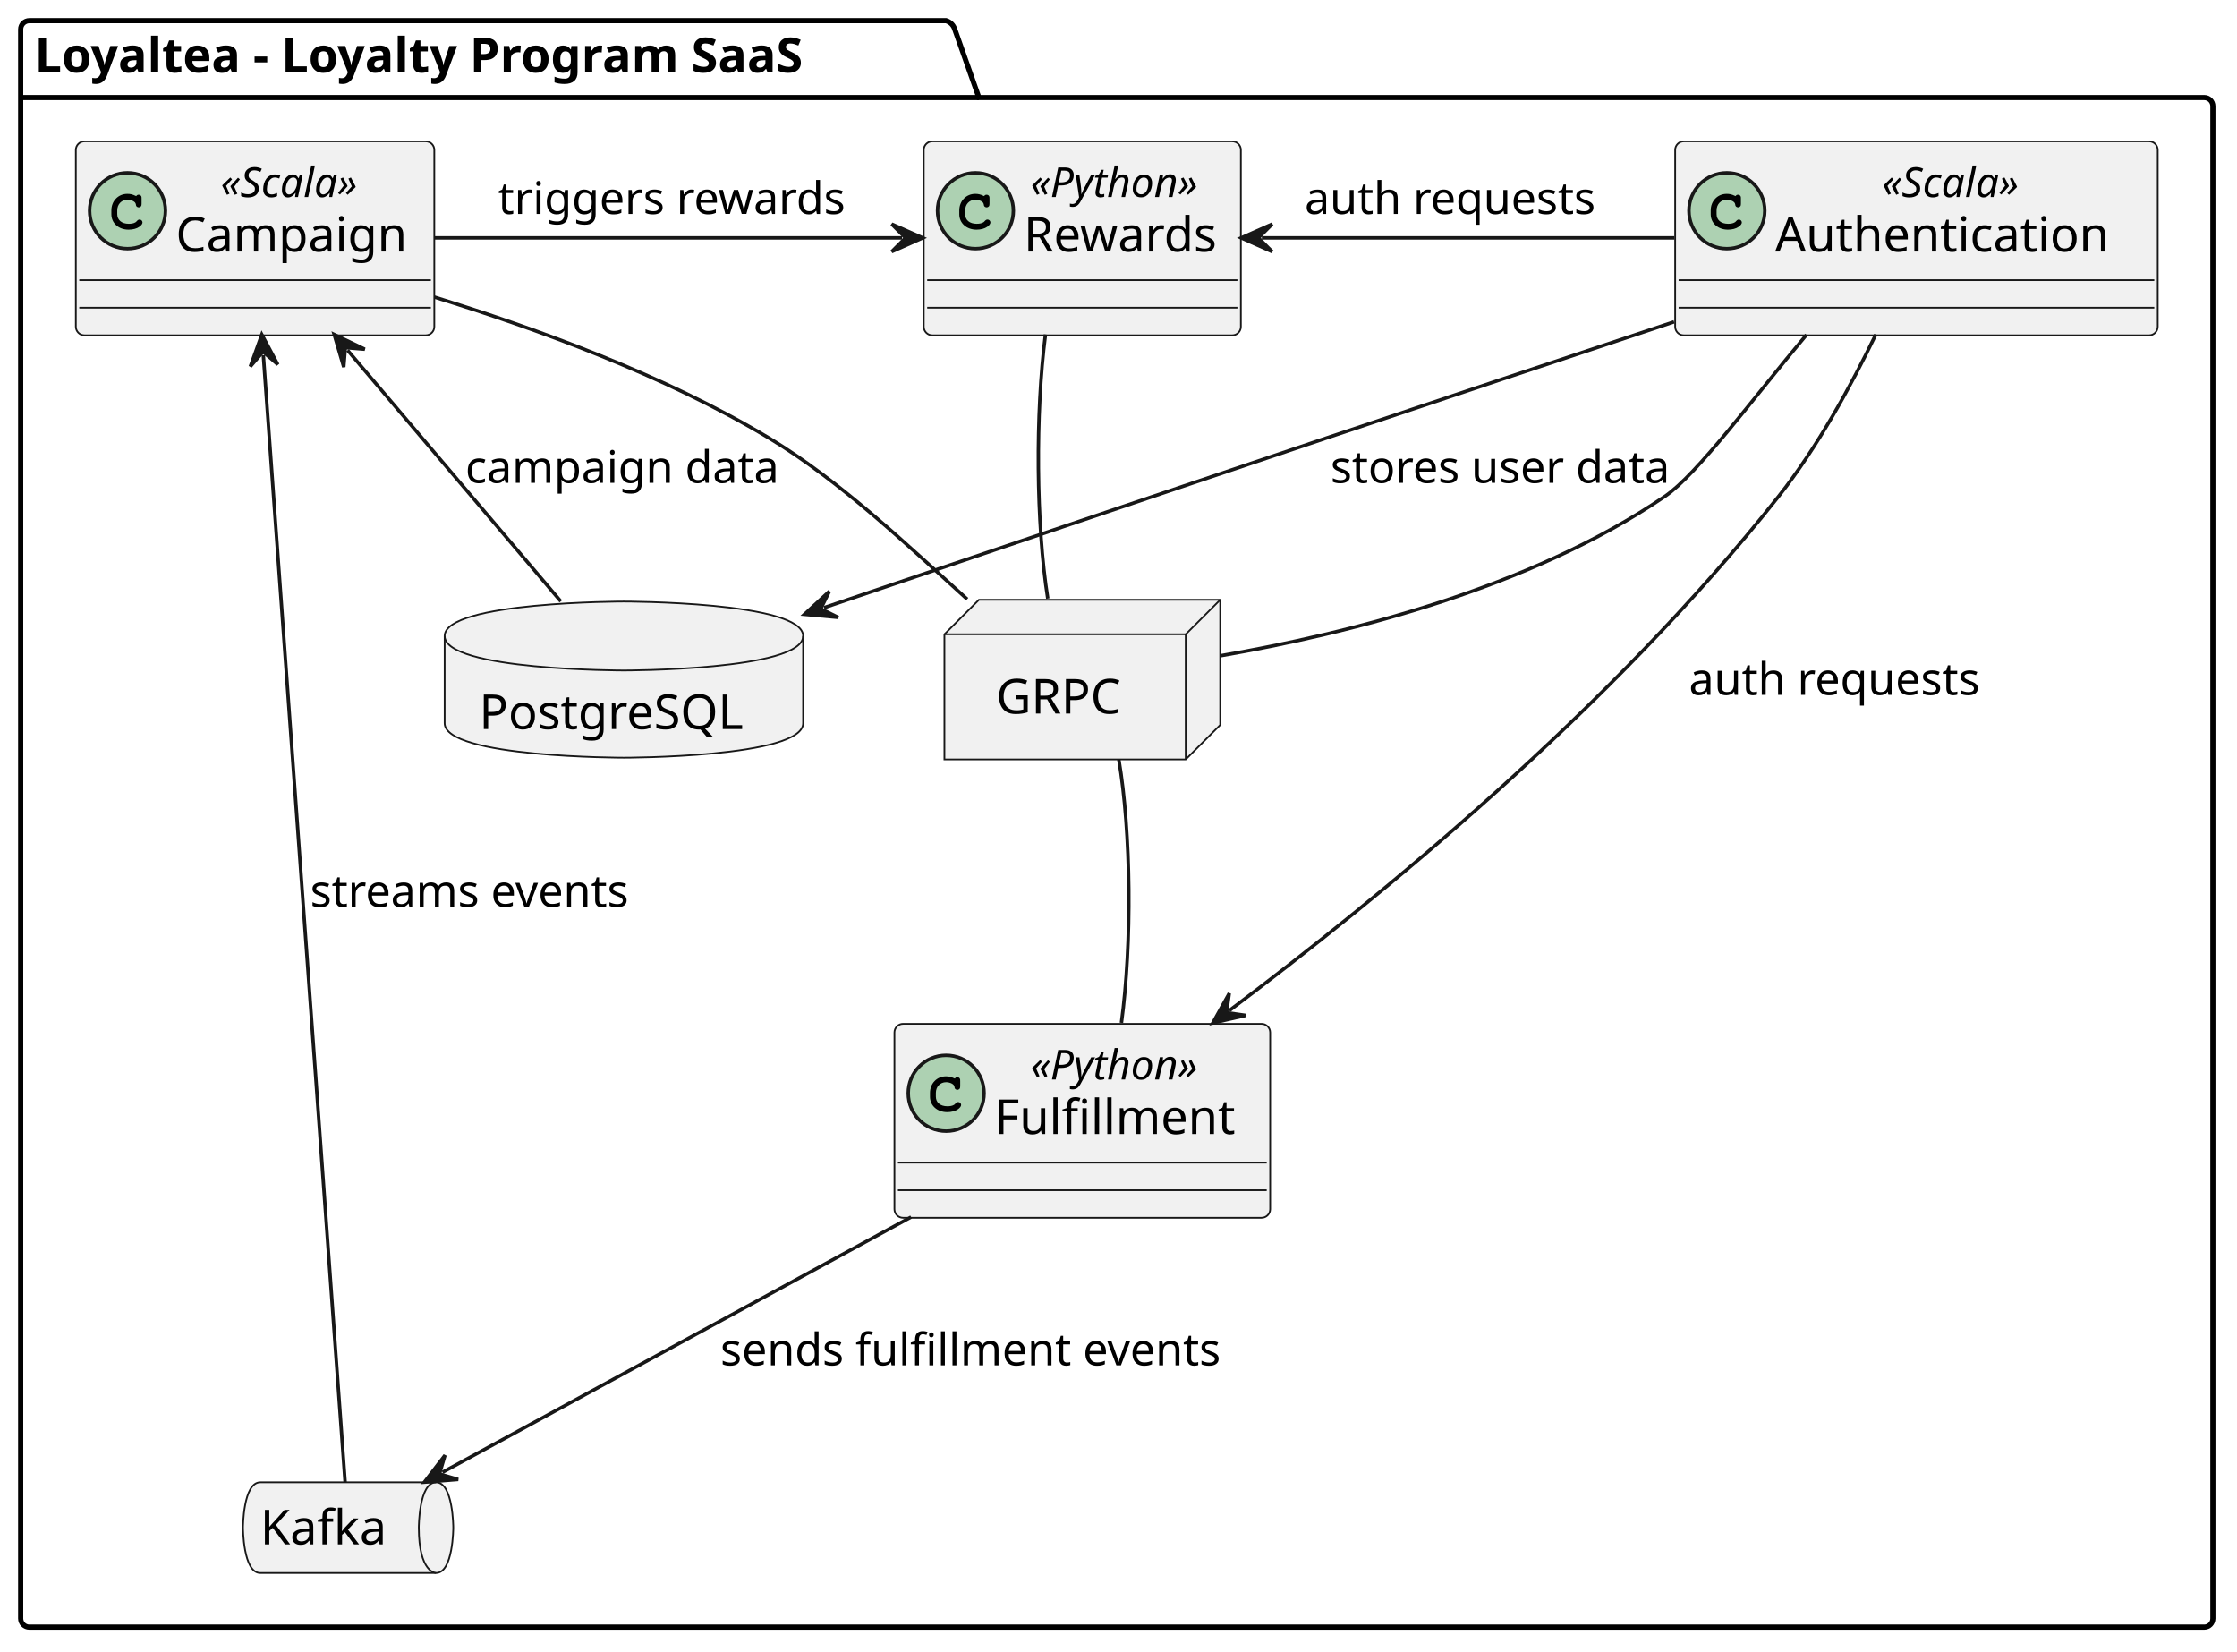
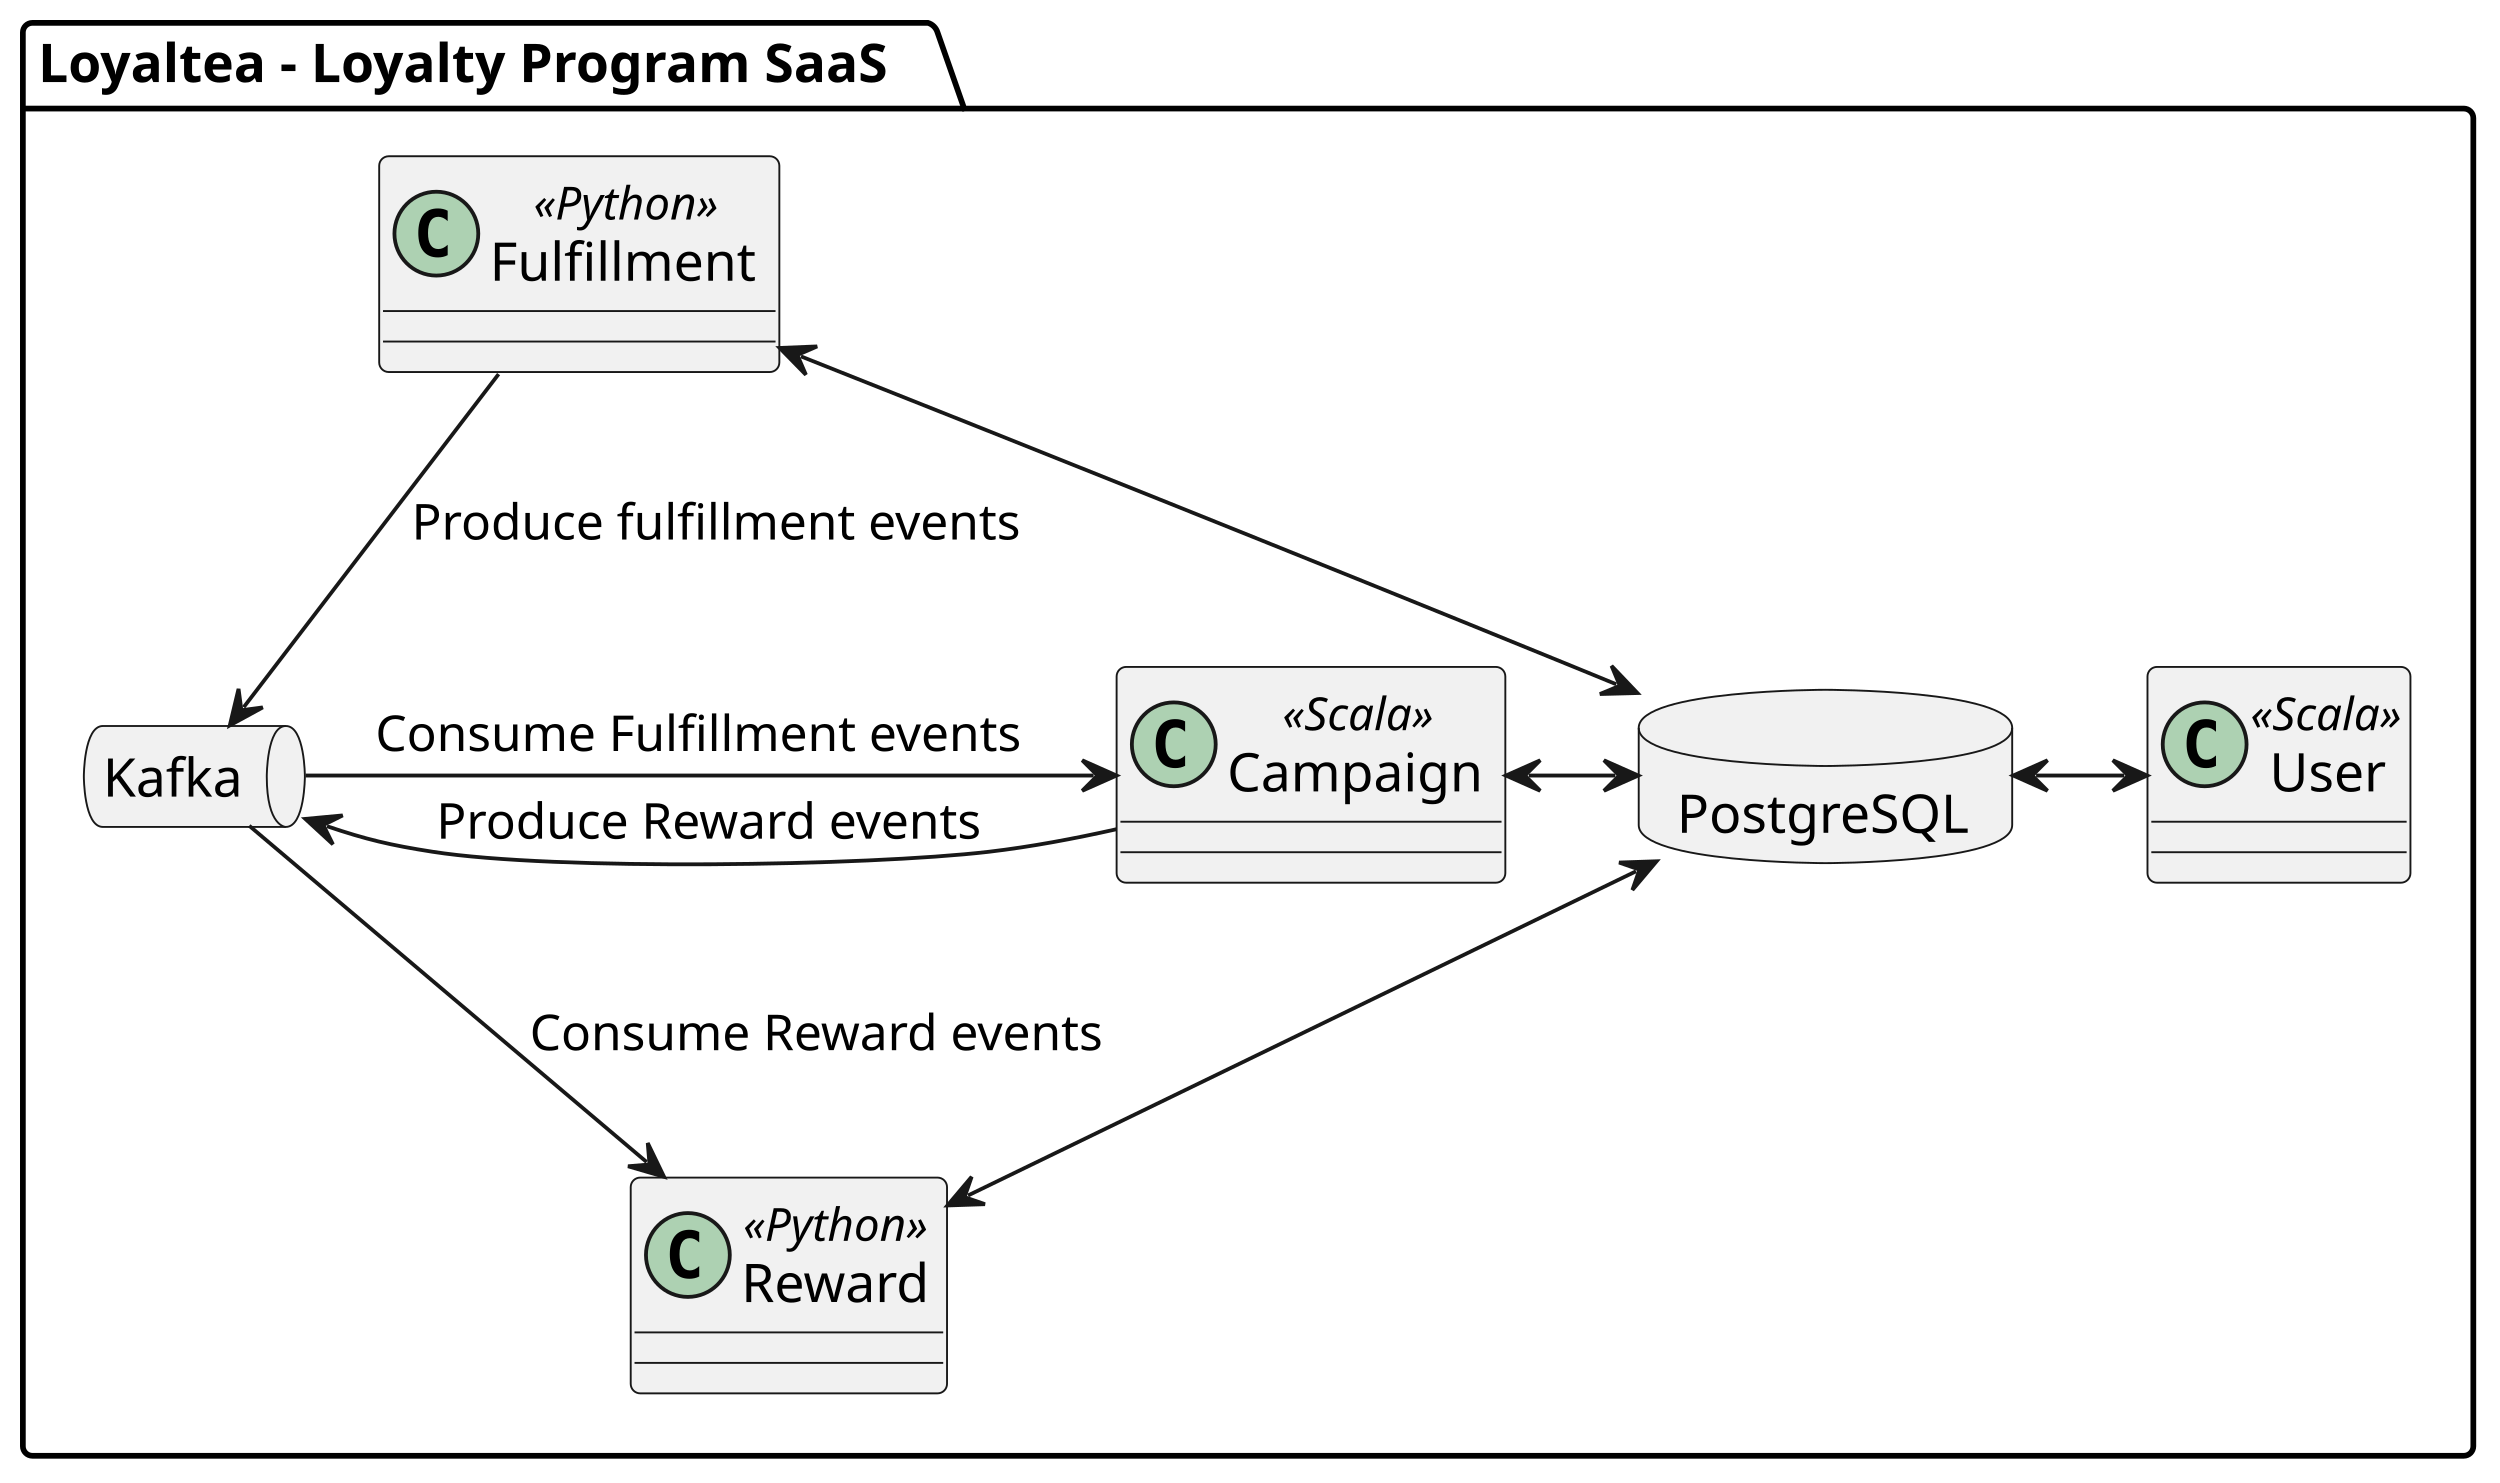
- <svg xmlns="http://www.w3.org/2000/svg" contentStyleType="text/css" height="479px" preserveAspectRatio="none" style="width:649px;height:479px;background:#FFFFFF;" version="1.1" viewBox="0 0 649 479" width="649px" zoomAndPan="magnify">
+ <svg xmlns="http://www.w3.org/2000/svg" contentStyleType="text/css" height="389px" preserveAspectRatio="none" style="width:656px;height:389px;background:#FFFFFF;" version="1.1" viewBox="0 0 656 389" width="656px" zoomAndPan="magnify">
  <defs />
  <g>
    <g id="cluster_Loyaltea - Loyalty Program SaaS">
-       <path d="M8.5,6 L274.5,6 A3.75,3.75 0 0 1 277,8.5 L284,28.297 L639.5,28.297 A2.5,2.5 0 0 1 642,30.797 L642,469.5 A2.5,2.5 0 0 1 639.5,472 L8.5,472 A2.5,2.5 0 0 1 6,469.5 L6,8.5 A2.5,2.5 0 0 1 8.5,6 " fill="none" style="stroke:#000000;stroke-width:1.5;" />
-       <line style="stroke:#000000;stroke-width:1.5;" x1="6" x2="284" y1="28.297" y2="28.297" />
-       <text fill="#000000" font-family="sans-serif" font-size="14" font-weight="bold" lengthAdjust="spacing" textLength="265" x="10" y="20.995">Loyaltea - Loyalty Program SaaS</text>
+       <path d="M8.5,6 L243.5,6 A3.75,3.75 0 0 1 246,8.5 L253,28.488 L646.5,28.488 A2.5,2.5 0 0 1 649,30.988 L649,379.5 A2.5,2.5 0 0 1 646.5,382 L8.5,382 A2.5,2.5 0 0 1 6,379.5 L6,8.5 A2.5,2.5 0 0 1 8.5,6 " fill="none" style="stroke:#000000;stroke-width:1.5;" />
+       <line style="stroke:#000000;stroke-width:1.5;" x1="6" x2="253" y1="28.488" y2="28.488" />
+       <text fill="#000000" font-family="sans-serif" font-size="14" font-weight="bold" lengthAdjust="spacing" textLength="234" x="10" y="21.535">Loyaltea - Loyalty Program SaaS</text>
    </g>
    <g id="elem_Fulfillment">
-       <rect codeLine="8" fill="#F1F1F1" height="56.266" id="Fulfillment" rx="2.5" ry="2.5" style="stroke:#181818;stroke-width:0.5;" width="109" x="259.5" y="297" />
-       <ellipse cx="274.5" cy="317.133" fill="#ADD1B2" rx="11" ry="11" style="stroke:#181818;stroke-width:1.0;" />
-       <path d="M276.844,312.805 C275.906,312.367 275.312,312.227 274.438,312.227 C271.812,312.227 269.812,314.305 269.812,317.023 L269.812,318.148 C269.812,320.727 271.922,322.617 274.812,322.617 C276.031,322.617 277.188,322.32 277.938,321.773 C278.516,321.367 278.844,320.914 278.844,320.523 C278.844,320.07 278.453,319.68 277.984,319.68 C277.766,319.68 277.562,319.758 277.375,319.945 C276.922,320.43 276.922,320.43 276.734,320.523 C276.312,320.789 275.625,320.914 274.859,320.914 C272.812,320.914 271.516,319.82 271.516,318.117 L271.516,317.023 C271.516,315.242 272.766,313.93 274.5,313.93 C275.078,313.93 275.688,314.086 276.156,314.336 C276.641,314.617 276.812,314.836 276.906,315.242 C276.969,315.648 277,315.773 277.141,315.898 C277.281,316.039 277.516,316.148 277.734,316.148 C278,316.148 278.266,316.008 278.438,315.789 C278.547,315.633 278.578,315.445 278.578,315.023 L278.578,313.602 C278.578,313.164 278.562,313.039 278.469,312.883 C278.312,312.617 278.031,312.477 277.734,312.477 C277.438,312.477 277.234,312.57 277.016,312.883 L276.844,312.805 Z " fill="#000000" />
-       <text fill="#000000" font-family="sans-serif" font-size="12" font-style="italic" lengthAdjust="spacing" textLength="56" x="299" y="313.139">«Python»</text>
-       <text fill="#000000" font-family="sans-serif" font-size="14" lengthAdjust="spacing" textLength="77" x="288.5" y="328.964">Fulfillment</text>
-       <line style="stroke:#181818;stroke-width:0.5;" x1="260.5" x2="367.5" y1="337.266" y2="337.266" />
-       <line style="stroke:#181818;stroke-width:0.5;" x1="260.5" x2="367.5" y1="345.266" y2="345.266" />
+       <rect codeLine="9" fill="#F1F1F1" height="56.621" id="Fulfillment" rx="2.5" ry="2.5" style="stroke:#181818;stroke-width:0.5;" width="105" x="99.5" y="41" />
+       <ellipse cx="114.5" cy="61.31" fill="#ADD1B2" rx="11" ry="11" style="stroke:#181818;stroke-width:1.0;" />
+       <path d="M117.473,66.954 Q116.892,67.252 116.253,67.402 Q115.614,67.551 114.908,67.551 Q112.401,67.551 111.082,65.899 Q109.762,64.248 109.762,61.127 Q109.762,57.997 111.082,56.345 Q112.401,54.693 114.908,54.693 Q115.614,54.693 116.261,54.843 Q116.909,54.992 117.473,55.291 L117.473,58.014 Q116.842,57.433 116.249,57.163 Q115.655,56.893 115.024,56.893 Q113.68,56.893 112.995,57.96 Q112.31,59.026 112.31,61.127 Q112.31,63.218 112.995,64.285 Q113.68,65.352 115.024,65.352 Q115.655,65.352 116.249,65.082 Q116.842,64.812 117.473,64.231 Z " fill="#000000" />
+       <text fill="#000000" font-family="sans-serif" font-size="12" font-style="italic" lengthAdjust="spacing" textLength="50" x="140" y="57.602">«Python»</text>
+       <text fill="#000000" font-family="sans-serif" font-size="14" lengthAdjust="spacing" textLength="73" x="128.5" y="73.668">Fulfillment</text>
+       <line style="stroke:#181818;stroke-width:0.5;" x1="100.5" x2="203.5" y1="81.621" y2="81.621" />
+       <line style="stroke:#181818;stroke-width:0.5;" x1="100.5" x2="203.5" y1="89.621" y2="89.621" />
    </g>
-     <g id="elem_Rewards">
-       <rect codeLine="9" fill="#F1F1F1" height="56.266" id="Rewards" rx="2.5" ry="2.5" style="stroke:#181818;stroke-width:0.5;" width="92" x="268" y="41" />
-       <ellipse cx="283" cy="61.133" fill="#ADD1B2" rx="11" ry="11" style="stroke:#181818;stroke-width:1.0;" />
-       <path d="M285.344,56.805 C284.406,56.367 283.812,56.227 282.938,56.227 C280.312,56.227 278.312,58.305 278.312,61.023 L278.312,62.148 C278.312,64.727 280.422,66.617 283.312,66.617 C284.531,66.617 285.688,66.32 286.438,65.773 C287.016,65.367 287.344,64.914 287.344,64.523 C287.344,64.07 286.953,63.68 286.484,63.68 C286.266,63.68 286.062,63.758 285.875,63.945 C285.422,64.43 285.422,64.43 285.234,64.523 C284.812,64.789 284.125,64.914 283.359,64.914 C281.312,64.914 280.016,63.82 280.016,62.117 L280.016,61.023 C280.016,59.242 281.266,57.93 283,57.93 C283.578,57.93 284.188,58.086 284.656,58.336 C285.141,58.617 285.312,58.836 285.406,59.242 C285.469,59.648 285.5,59.773 285.641,59.898 C285.781,60.039 286.016,60.148 286.234,60.148 C286.5,60.148 286.766,60.008 286.938,59.789 C287.047,59.633 287.078,59.445 287.078,59.023 L287.078,57.602 C287.078,57.164 287.062,57.039 286.969,56.883 C286.812,56.617 286.531,56.477 286.234,56.477 C285.938,56.477 285.734,56.57 285.516,56.883 L285.344,56.805 Z " fill="#000000" />
-       <text fill="#000000" font-family="sans-serif" font-size="12" font-style="italic" lengthAdjust="spacing" textLength="56" x="299" y="57.139">«Python»</text>
-       <text fill="#000000" font-family="sans-serif" font-size="14" lengthAdjust="spacing" textLength="60" x="297" y="72.964">Rewards</text>
-       <line style="stroke:#181818;stroke-width:0.5;" x1="269" x2="359" y1="81.266" y2="81.266" />
-       <line style="stroke:#181818;stroke-width:0.5;" x1="269" x2="359" y1="89.266" y2="89.266" />
+     <g id="elem_Reward">
+       <rect codeLine="10" fill="#F1F1F1" height="56.621" id="Reward" rx="2.5" ry="2.5" style="stroke:#181818;stroke-width:0.5;" width="83" x="165.5" y="309" />
+       <ellipse cx="180.5" cy="329.31" fill="#ADD1B2" rx="11" ry="11" style="stroke:#181818;stroke-width:1.0;" />
+       <path d="M183.473,334.954 Q182.892,335.252 182.253,335.402 Q181.614,335.551 180.908,335.551 Q178.401,335.551 177.082,333.899 Q175.762,332.248 175.762,329.127 Q175.762,325.997 177.082,324.345 Q178.401,322.693 180.908,322.693 Q181.614,322.693 182.261,322.843 Q182.909,322.992 183.473,323.291 L183.473,326.014 Q182.842,325.433 182.249,325.163 Q181.655,324.893 181.024,324.893 Q179.68,324.893 178.995,325.96 Q178.31,327.026 178.31,329.127 Q178.31,331.218 178.995,332.285 Q179.68,333.352 181.024,333.352 Q181.655,333.352 182.249,333.082 Q182.842,332.812 183.473,332.231 Z " fill="#000000" />
+       <text fill="#000000" font-family="sans-serif" font-size="12" font-style="italic" lengthAdjust="spacing" textLength="50" x="195" y="325.602">«Python»</text>
+       <text fill="#000000" font-family="sans-serif" font-size="14" lengthAdjust="spacing" textLength="51" x="194.5" y="341.668">Reward</text>
+       <line style="stroke:#181818;stroke-width:0.5;" x1="166.5" x2="247.5" y1="349.621" y2="349.621" />
+       <line style="stroke:#181818;stroke-width:0.5;" x1="166.5" x2="247.5" y1="357.621" y2="357.621" />
    </g>
    <g id="elem_Campaign">
-       <rect codeLine="10" fill="#F1F1F1" height="56.266" id="Campaign" rx="2.5" ry="2.5" style="stroke:#181818;stroke-width:0.5;" width="104" x="22" y="41" />
-       <ellipse cx="37" cy="61.133" fill="#ADD1B2" rx="11" ry="11" style="stroke:#181818;stroke-width:1.0;" />
-       <path d="M39.344,56.805 C38.406,56.367 37.812,56.227 36.938,56.227 C34.312,56.227 32.312,58.305 32.312,61.023 L32.312,62.148 C32.312,64.727 34.422,66.617 37.312,66.617 C38.531,66.617 39.688,66.32 40.438,65.773 C41.016,65.367 41.344,64.914 41.344,64.523 C41.344,64.07 40.953,63.68 40.484,63.68 C40.266,63.68 40.062,63.758 39.875,63.945 C39.422,64.43 39.422,64.43 39.234,64.523 C38.812,64.789 38.125,64.914 37.359,64.914 C35.312,64.914 34.016,63.82 34.016,62.117 L34.016,61.023 C34.016,59.242 35.266,57.93 37,57.93 C37.578,57.93 38.188,58.086 38.656,58.336 C39.141,58.617 39.312,58.836 39.406,59.242 C39.469,59.648 39.5,59.773 39.641,59.898 C39.781,60.039 40.016,60.148 40.234,60.148 C40.5,60.148 40.766,60.008 40.938,59.789 C41.047,59.633 41.078,59.445 41.078,59.023 L41.078,57.602 C41.078,57.164 41.062,57.039 40.969,56.883 C40.812,56.617 40.531,56.477 40.234,56.477 C39.938,56.477 39.734,56.57 39.516,56.883 L39.344,56.805 Z " fill="#000000" />
-       <text fill="#000000" font-family="sans-serif" font-size="12" font-style="italic" lengthAdjust="spacing" textLength="46" x="64" y="57.139">«Scala»</text>
-       <text fill="#000000" font-family="sans-serif" font-size="14" lengthAdjust="spacing" textLength="72" x="51" y="72.964">Campaign</text>
-       <line style="stroke:#181818;stroke-width:0.5;" x1="23" x2="125" y1="81.266" y2="81.266" />
-       <line style="stroke:#181818;stroke-width:0.5;" x1="23" x2="125" y1="89.266" y2="89.266" />
+       <rect codeLine="11" fill="#F1F1F1" height="56.621" id="Campaign" rx="2.5" ry="2.5" style="stroke:#181818;stroke-width:0.5;" width="102" x="293" y="175" />
+       <ellipse cx="308" cy="195.31" fill="#ADD1B2" rx="11" ry="11" style="stroke:#181818;stroke-width:1.0;" />
+       <path d="M310.973,200.954 Q310.392,201.252 309.753,201.402 Q309.114,201.551 308.408,201.551 Q305.901,201.551 304.582,199.899 Q303.262,198.248 303.262,195.126 Q303.262,191.997 304.582,190.345 Q305.901,188.693 308.408,188.693 Q309.114,188.693 309.761,188.843 Q310.409,188.992 310.973,189.291 L310.973,192.014 Q310.342,191.433 309.749,191.163 Q309.155,190.893 308.524,190.893 Q307.18,190.893 306.495,191.96 Q305.81,193.026 305.81,195.126 Q305.81,197.218 306.495,198.285 Q307.18,199.352 308.524,199.352 Q309.155,199.352 309.749,199.082 Q310.342,198.812 310.973,198.231 Z " fill="#000000" />
+       <text fill="#000000" font-family="sans-serif" font-size="12" font-style="italic" lengthAdjust="spacing" textLength="41" x="336.5" y="191.602">«Scala»</text>
+       <text fill="#000000" font-family="sans-serif" font-size="14" lengthAdjust="spacing" textLength="70" x="322" y="207.668">Campaign</text>
+       <line style="stroke:#181818;stroke-width:0.5;" x1="294" x2="394" y1="215.621" y2="215.621" />
+       <line style="stroke:#181818;stroke-width:0.5;" x1="294" x2="394" y1="223.621" y2="223.621" />
    </g>
-     <g id="elem_Authentication">
-       <rect codeLine="11" fill="#F1F1F1" height="56.266" id="Authentication" rx="2.5" ry="2.5" style="stroke:#181818;stroke-width:0.5;" width="140" x="486" y="41" />
-       <ellipse cx="501" cy="61.133" fill="#ADD1B2" rx="11" ry="11" style="stroke:#181818;stroke-width:1.0;" />
-       <path d="M503.344,56.805 C502.406,56.367 501.812,56.227 500.938,56.227 C498.312,56.227 496.312,58.305 496.312,61.023 L496.312,62.148 C496.312,64.727 498.422,66.617 501.312,66.617 C502.531,66.617 503.688,66.32 504.438,65.773 C505.016,65.367 505.344,64.914 505.344,64.523 C505.344,64.07 504.953,63.68 504.484,63.68 C504.266,63.68 504.062,63.758 503.875,63.945 C503.422,64.43 503.422,64.43 503.234,64.523 C502.812,64.789 502.125,64.914 501.359,64.914 C499.312,64.914 498.016,63.82 498.016,62.117 L498.016,61.023 C498.016,59.242 499.266,57.93 501,57.93 C501.578,57.93 502.188,58.086 502.656,58.336 C503.141,58.617 503.312,58.836 503.406,59.242 C503.469,59.648 503.5,59.773 503.641,59.898 C503.781,60.039 504.016,60.148 504.234,60.148 C504.5,60.148 504.766,60.008 504.938,59.789 C505.047,59.633 505.078,59.445 505.078,59.023 L505.078,57.602 C505.078,57.164 505.062,57.039 504.969,56.883 C504.812,56.617 504.531,56.477 504.234,56.477 C503.938,56.477 503.734,56.57 503.516,56.883 L503.344,56.805 Z " fill="#000000" />
-       <text fill="#000000" font-family="sans-serif" font-size="12" font-style="italic" lengthAdjust="spacing" textLength="46" x="546" y="57.139">«Scala»</text>
-       <text fill="#000000" font-family="sans-serif" font-size="14" lengthAdjust="spacing" textLength="108" x="515" y="72.964">Authentication</text>
-       <line style="stroke:#181818;stroke-width:0.5;" x1="487" x2="625" y1="81.266" y2="81.266" />
-       <line style="stroke:#181818;stroke-width:0.5;" x1="487" x2="625" y1="89.266" y2="89.266" />
+     <g id="elem_User">
+       <rect codeLine="12" fill="#F1F1F1" height="56.621" id="User" rx="2.5" ry="2.5" style="stroke:#181818;stroke-width:0.5;" width="69" x="563.5" y="175" />
+       <ellipse cx="578.5" cy="195.31" fill="#ADD1B2" rx="11" ry="11" style="stroke:#181818;stroke-width:1.0;" />
+       <path d="M581.473,200.954 Q580.892,201.252 580.253,201.402 Q579.614,201.551 578.908,201.551 Q576.401,201.551 575.082,199.899 Q573.762,198.248 573.762,195.126 Q573.762,191.997 575.082,190.345 Q576.401,188.693 578.908,188.693 Q579.614,188.693 580.261,188.843 Q580.909,188.992 581.473,189.291 L581.473,192.014 Q580.842,191.433 580.249,191.163 Q579.655,190.893 579.024,190.893 Q577.68,190.893 576.995,191.96 Q576.31,193.026 576.31,195.126 Q576.31,197.218 576.995,198.285 Q577.68,199.352 579.024,199.352 Q579.655,199.352 580.249,199.082 Q580.842,198.812 581.473,198.231 Z " fill="#000000" />
+       <text fill="#000000" font-family="sans-serif" font-size="12" font-style="italic" lengthAdjust="spacing" textLength="41" x="590.5" y="191.602">«Scala»</text>
+       <text fill="#000000" font-family="sans-serif" font-size="14" lengthAdjust="spacing" textLength="31" x="595.5" y="207.668">User</text>
+       <line style="stroke:#181818;stroke-width:0.5;" x1="564.5" x2="631.5" y1="215.621" y2="215.621" />
+       <line style="stroke:#181818;stroke-width:0.5;" x1="564.5" x2="631.5" y1="223.621" y2="223.621" />
    </g>
    <g id="elem_PostgreSQL">
-       <path d="M129,184.5 C129,174.5 181,174.5 181,174.5 C181,174.5 233,174.5 233,184.5 L233,209.797 C233,219.797 181,219.797 181,219.797 C181,219.797 129,219.797 129,209.797 L129,184.5 " fill="#F1F1F1" style="stroke:#181818;stroke-width:0.5;" />
-       <path d="M129,184.5 C129,194.5 181,194.5 181,194.5 C181,194.5 233,194.5 233,184.5 " fill="none" style="stroke:#181818;stroke-width:0.5;" />
-       <text fill="#000000" font-family="sans-serif" font-size="14" lengthAdjust="spacing" textLength="84" x="139" y="211.495">PostgreSQL</text>
+       <path d="M430,191 C430,181 479,181 479,181 C479,181 528,181 528,191 L528,216.488 C528,226.488 479,226.488 479,226.488 C479,226.488 430,226.488 430,216.488 L430,191 " fill="#F1F1F1" style="stroke:#181818;stroke-width:0.5;" />
+       <path d="M430,191 C430,201 479,201 479,201 C479,201 528,201 528,191 " fill="none" style="stroke:#181818;stroke-width:0.5;" />
+       <text fill="#000000" font-family="sans-serif" font-size="14" lengthAdjust="spacing" textLength="78" x="440" y="218.535">PostgreSQL</text>
    </g>
    <g id="elem_Kafka">
-       <path d="M75.5,430 L126.5,430 C131.5,430 131.5,443.148 131.5,443.148 C131.5,443.148 131.5,456.297 126.5,456.297 L75.5,456.297 C70.5,456.297 70.5,443.148 70.5,443.148 C70.5,443.148 70.5,430 75.5,430 " fill="#F1F1F1" style="stroke:#181818;stroke-width:0.5;" />
-       <path d="M126.5,430 C121.5,430 121.5,443.148 121.5,443.148 C121.5,456.297 126.5,456.297 126.5,456.297 " fill="none" style="stroke:#181818;stroke-width:0.5;" />
-       <text fill="#000000" font-family="sans-serif" font-size="14" lengthAdjust="spacing" textLength="41" x="75.5" y="447.995">Kafka</text>
-     </g>
-     <g id="elem_GRPC">
-       <polygon fill="#F1F1F1" points="274,184,284,174,354,174,354,210.297,344,220.297,274,220.297,274,184" style="stroke:#181818;stroke-width:0.5;" />
-       <line style="stroke:#181818;stroke-width:0.5;" x1="344" x2="354" y1="184" y2="174" />
-       <line style="stroke:#181818;stroke-width:0.5;" x1="274" x2="344" y1="184" y2="184" />
-       <line style="stroke:#181818;stroke-width:0.5;" x1="344" x2="344" y1="184" y2="220.297" />
-       <text fill="#000000" font-family="sans-serif" font-size="14" lengthAdjust="spacing" textLength="40" x="289" y="206.995">GRPC</text>
+       <path d="M27,190.5 L75,190.5 C80,190.5 80,203.744 80,203.744 C80,203.744 80,216.988 75,216.988 L27,216.988 C22,216.988 22,203.744 22,203.744 C22,203.744 22,190.5 27,190.5 " fill="#F1F1F1" style="stroke:#181818;stroke-width:0.5;" />
+       <path d="M75,190.5 C70,190.5 70,203.744 70,203.744 C70,216.988 75,216.988 75,216.988 " fill="none" style="stroke:#181818;stroke-width:0.5;" />
+       <text fill="#000000" font-family="sans-serif" font-size="14" lengthAdjust="spacing" textLength="38" x="27" y="209.035">Kafka</text>
    </g>
    <g id="link_Fulfillment_Kafka">
-       <path codeLine="16" d="M264.33,353.05 C219.706,377.352 161.527,409.036 128.378,427.09 " fill="none" id="Fulfillment-to-Kafka" style="stroke:#181818;stroke-width:1.0;" />
-       <polygon fill="#181818" points="123.109,429.959,132.926,429.168,127.5,427.568,129.1,422.142,123.109,429.959" style="stroke:#181818;stroke-width:1.0;" />
-       <text fill="#000000" font-family="sans-serif" font-size="13" lengthAdjust="spacing" textLength="154" x="209" y="396.067">sends fulfillment events</text>
+       <path codeLine="16" d="M130.83,98.17 C109.08,126.6 79.867,164.775 63.947,185.575 " fill="none" id="Fulfillment-to-Kafka" style="stroke:#181818;stroke-width:1.0;" />
+       <polygon fill="#181818" points="60.3,190.34,68.947,185.624,63.339,186.369,62.594,180.762,60.3,190.34" style="stroke:#181818;stroke-width:1.0;" />
+       <text fill="#000000" font-family="sans-serif" font-size="13" lengthAdjust="spacing" textLength="165" x="108" y="141.568">Produce fulfillment events</text>
    </g>
    <g id="link_Kafka_Campaign">
-       <path codeLine="17" d="M100.129,429.999 C96.357,378.025 81.81,177.606 76.398,103.037 " fill="none" id="Kafka-to-Campaign" style="stroke:#181818;stroke-width:1.0;" />
-       <polygon fill="#181818" points="75.963,97.053,72.626,106.319,76.326,102.04,80.605,105.74,75.963,97.053" style="stroke:#181818;stroke-width:1.0;" />
-       <text fill="#000000" font-family="sans-serif" font-size="13" lengthAdjust="spacing" textLength="101" x="90" y="263.067">streams events</text>
+       <path codeLine="17" d="M80.17,203.5 C129.81,203.5 225.35,203.5 286.97,203.5 " fill="none" id="Kafka-to-Campaign" style="stroke:#181818;stroke-width:1.0;" />
+       <polygon fill="#181818" points="292.97,203.5,283.97,199.5,287.97,203.5,283.97,207.5,292.97,203.5" style="stroke:#181818;stroke-width:1.0;" />
+       <text fill="#000000" font-family="sans-serif" font-size="13" lengthAdjust="spacing" textLength="176" x="98.5" y="197.068">Consume Fulfillment events</text>
    </g>
-     <g id="link_Campaign_Rewards">
-       <path codeLine="18" d="M126.076,69 C168.263,69 221.148,69 261.703,69 " fill="none" id="Campaign-to-Rewards" style="stroke:#181818;stroke-width:1.0;" />
-       <polygon fill="#181818" points="267.703,69,258.703,65,262.703,69,258.703,73,267.703,69" style="stroke:#181818;stroke-width:1.0;" />
-       <text fill="#000000" font-family="sans-serif" font-size="13" lengthAdjust="spacing" textLength="105" x="144.5" y="62.067">triggers rewards</text>
+     <g id="link_Kafka_Campaign">
+       <path codeLine="18" d="M85.795,216.799 C96.165,220.299 102.36,221.76 113.5,223.5 C145.56,228.5 227.27,227.26 259.5,223.5 C270.43,222.22 282,220.05 292.95,217.59 " fill="none" id="Kafka-backto-Campaign" style="stroke:#181818;stroke-width:1.0;" />
+       <polygon fill="#181818" points="80.11,214.88,87.358,221.548,84.847,216.479,89.917,213.968,80.11,214.88" style="stroke:#181818;stroke-width:1.0;" />
+       <text fill="#000000" font-family="sans-serif" font-size="13" lengthAdjust="spacing" textLength="144" x="114.5" y="220.068">Produce Reward events</text>
    </g>
-     <g id="link_Fulfillment_Authentication">
-       <path codeLine="19" d="M356.639,293.15 C400.145,260.466 467.043,205.892 516,144 C527.325,129.683 537.127,111.704 544.194,97.053 " fill="none" id="Fulfillment-backto-Authentication" style="stroke:#181818;stroke-width:1.0;" />
-       <polygon fill="#181818" points="351.842,296.754,361.44,294.546,355.84,293.751,356.635,288.15,351.842,296.754" style="stroke:#181818;stroke-width:1.0;" />
-       <text fill="#000000" font-family="sans-serif" font-size="13" lengthAdjust="spacing" textLength="89" x="490" y="201.567">auth requests</text>
+     <g id="link_Kafka_Reward">
+       <path codeLine="19" d="M65.4,216.68 C89.99,237.49 136.09,276.494 169.67,304.914 " fill="none" id="Kafka-to-Reward" style="stroke:#181818;stroke-width:1.0;" />
+       <polygon fill="#181818" points="174.25,308.79,169.964,299.923,170.433,305.56,164.796,306.029,174.25,308.79" style="stroke:#181818;stroke-width:1.0;" />
+       <text fill="#000000" font-family="sans-serif" font-size="13" lengthAdjust="spacing" textLength="153" x="139" y="275.568">Consume Reward events</text>
    </g>
-     <g id="link_Rewards_Authentication">
-       <path codeLine="20" d="M366.088,69 C401.606,69 445.323,69 485.784,69 " fill="none" id="Rewards-backto-Authentication" style="stroke:#181818;stroke-width:1.0;" />
-       <polygon fill="#181818" points="360.088,69,369.088,73,365.088,69,369.088,65,360.088,69" style="stroke:#181818;stroke-width:1.0;" />
-       <text fill="#000000" font-family="sans-serif" font-size="13" lengthAdjust="spacing" textLength="89" x="378.5" y="62.067">auth requests</text>
-     </g>
-     <g id="link_Authentication_PostgreSQL">
-       <path codeLine="21" d="M485.675,93.364 C454.78,103.649 418.077,115.893 385,127 C333.43,144.316 280.264,162.311 239.07,176.283 " fill="none" id="Authentication-to-PostgreSQL" style="stroke:#181818;stroke-width:1.0;" />
-       <polygon fill="#181818" points="233.388,178.21,243.196,179.107,238.123,176.604,240.626,171.531,233.388,178.21" style="stroke:#181818;stroke-width:1.0;" />
-       <text fill="#000000" font-family="sans-serif" font-size="13" lengthAdjust="spacing" textLength="105" x="386" y="140.067">stores user data</text>
+     <g id="link_Fulfillment_PostgreSQL">
+       <path codeLine="20" d="M210.157,93.513 C262.927,114.453 340.93,145.56 413,175 C418.4,177.21 418.494,177.24 424.114,179.56 " fill="none" id="Fulfillment-PostgreSQL" style="stroke:#181818;stroke-width:1.0;" />
+       <polygon fill="#181818" points="204.58,91.3,211.47,98.338,209.227,93.144,214.421,90.902,204.58,91.3" style="stroke:#181818;stroke-width:1.0;" />
+       <polygon fill="#181818" points="429.66,181.85,422.867,174.719,425.038,179.942,419.815,182.113,429.66,181.85" style="stroke:#181818;stroke-width:1.0;" />
    </g>
    <g id="link_Campaign_PostgreSQL">
-       <path codeLine="22" d="M100.838,101.603 C120.488,124.743 144.522,153.045 162.697,174.447 " fill="none" id="Campaign-backto-PostgreSQL" style="stroke:#181818;stroke-width:1.0;" />
-       <polygon fill="#181818" points="96.954,97.03,99.731,106.479,100.19,100.841,105.829,101.301,96.954,97.03" style="stroke:#181818;stroke-width:1.0;" />
-       <text fill="#000000" font-family="sans-serif" font-size="13" lengthAdjust="spacing" textLength="96" x="135" y="140.067">campaign data</text>
+       <path codeLine="21" d="M401.15,203.5 C412.73,203.5 412.3,203.5 423.87,203.5 " fill="none" id="Campaign-PostgreSQL" style="stroke:#181818;stroke-width:1.0;" />
+       <polygon fill="#181818" points="395.15,203.5,404.15,207.5,400.15,203.5,404.15,199.5,395.15,203.5" style="stroke:#181818;stroke-width:1.0;" />
+       <polygon fill="#181818" points="429.87,203.5,420.87,199.5,424.87,203.5,420.87,207.5,429.87,203.5" style="stroke:#181818;stroke-width:1.0;" />
    </g>
-     <g id="link_Authentication_GRPC">
-       <path codeLine="27" d="M524.102,97.124 C508.651,115.498 492.455,137.562 483,144 C443.645,170.797 390.721,183.866 354.291,190.191 " fill="none" id="Authentication-GRPC" style="stroke:#181818;stroke-width:1.0;" />
+     <g id="link_PostgreSQL_Reward">
+       <path codeLine="22" d="M429.292,228.62 C377.812,253.61 304.308,289.28 254.008,313.69 " fill="none" id="PostgreSQL-Reward" style="stroke:#181818;stroke-width:1.0;" />
+       <polygon fill="#181818" points="434.69,226,424.847,226.332,430.192,228.184,428.34,233.529,434.69,226" style="stroke:#181818;stroke-width:1.0;" />
+       <polygon fill="#181818" points="248.61,316.31,258.453,315.979,253.108,314.127,254.961,308.782,248.61,316.31" style="stroke:#181818;stroke-width:1.0;" />
    </g>
-     <g id="link_Fulfillment_GRPC">
-       <path codeLine="28" d="M325.349,296.719 C328.453,273.839 328.198,241.572 324.583,220.236 " fill="none" id="Fulfillment-GRPC" style="stroke:#181818;stroke-width:1.0;" />
-     </g>
-     <g id="link_Rewards_GRPC">
-       <path codeLine="29" d="M303.314,97.03 C300.354,119.88 300.578,152.224 303.985,173.639 " fill="none" id="Rewards-GRPC" style="stroke:#181818;stroke-width:1.0;" />
-     </g>
-     <g id="link_Campaign_GRPC">
-       <path codeLine="30" d="M126.028,86.175 C155.769,95.4 192.694,108.809 223,127 C243.934,139.566 263.952,158.828 280.597,173.811 " fill="none" id="Campaign-GRPC" style="stroke:#181818;stroke-width:1.0;" />
+     <g id="link_PostgreSQL_User">
+       <path codeLine="23" d="M534.27,203.5 C545.99,203.5 545.7,203.5 557.41,203.5 " fill="none" id="PostgreSQL-User" style="stroke:#181818;stroke-width:1.0;" />
+       <polygon fill="#181818" points="528.27,203.5,537.27,207.5,533.27,203.5,537.27,199.5,528.27,203.5" style="stroke:#181818;stroke-width:1.0;" />
+       <polygon fill="#181818" points="563.41,203.5,554.41,199.5,558.41,203.5,554.41,207.5,563.41,203.5" style="stroke:#181818;stroke-width:1.0;" />
    </g>
  </g>
</svg>
